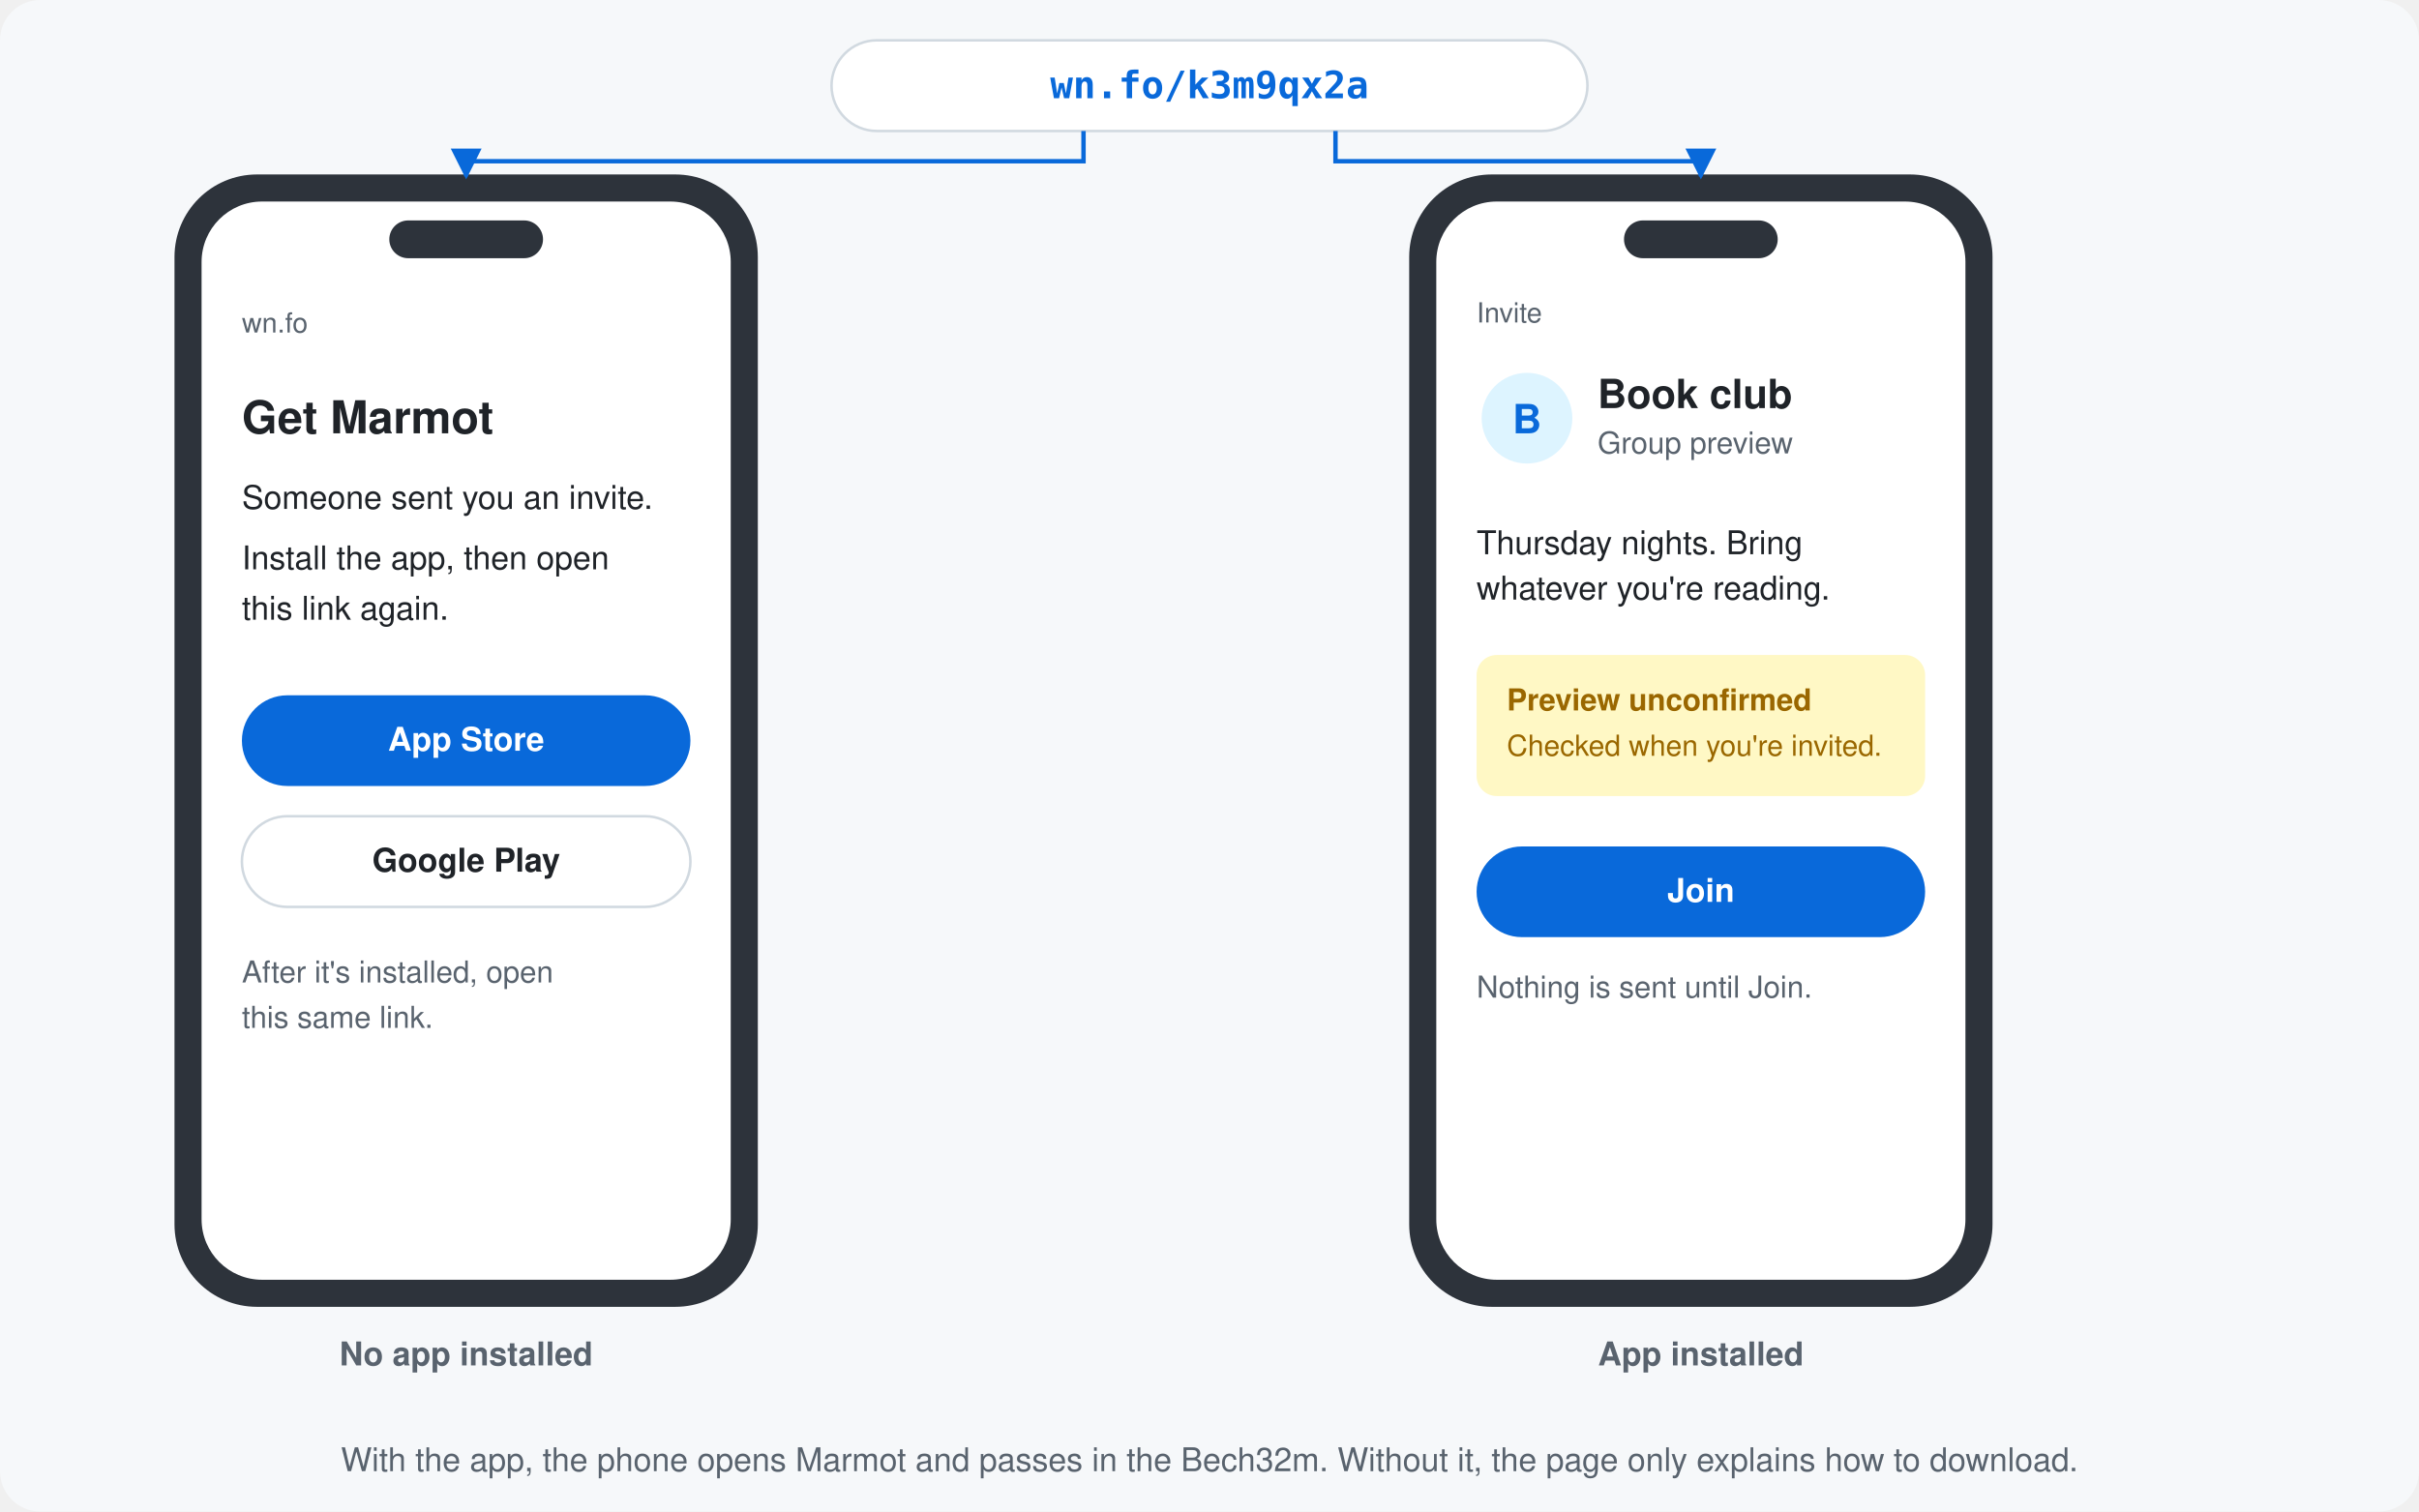
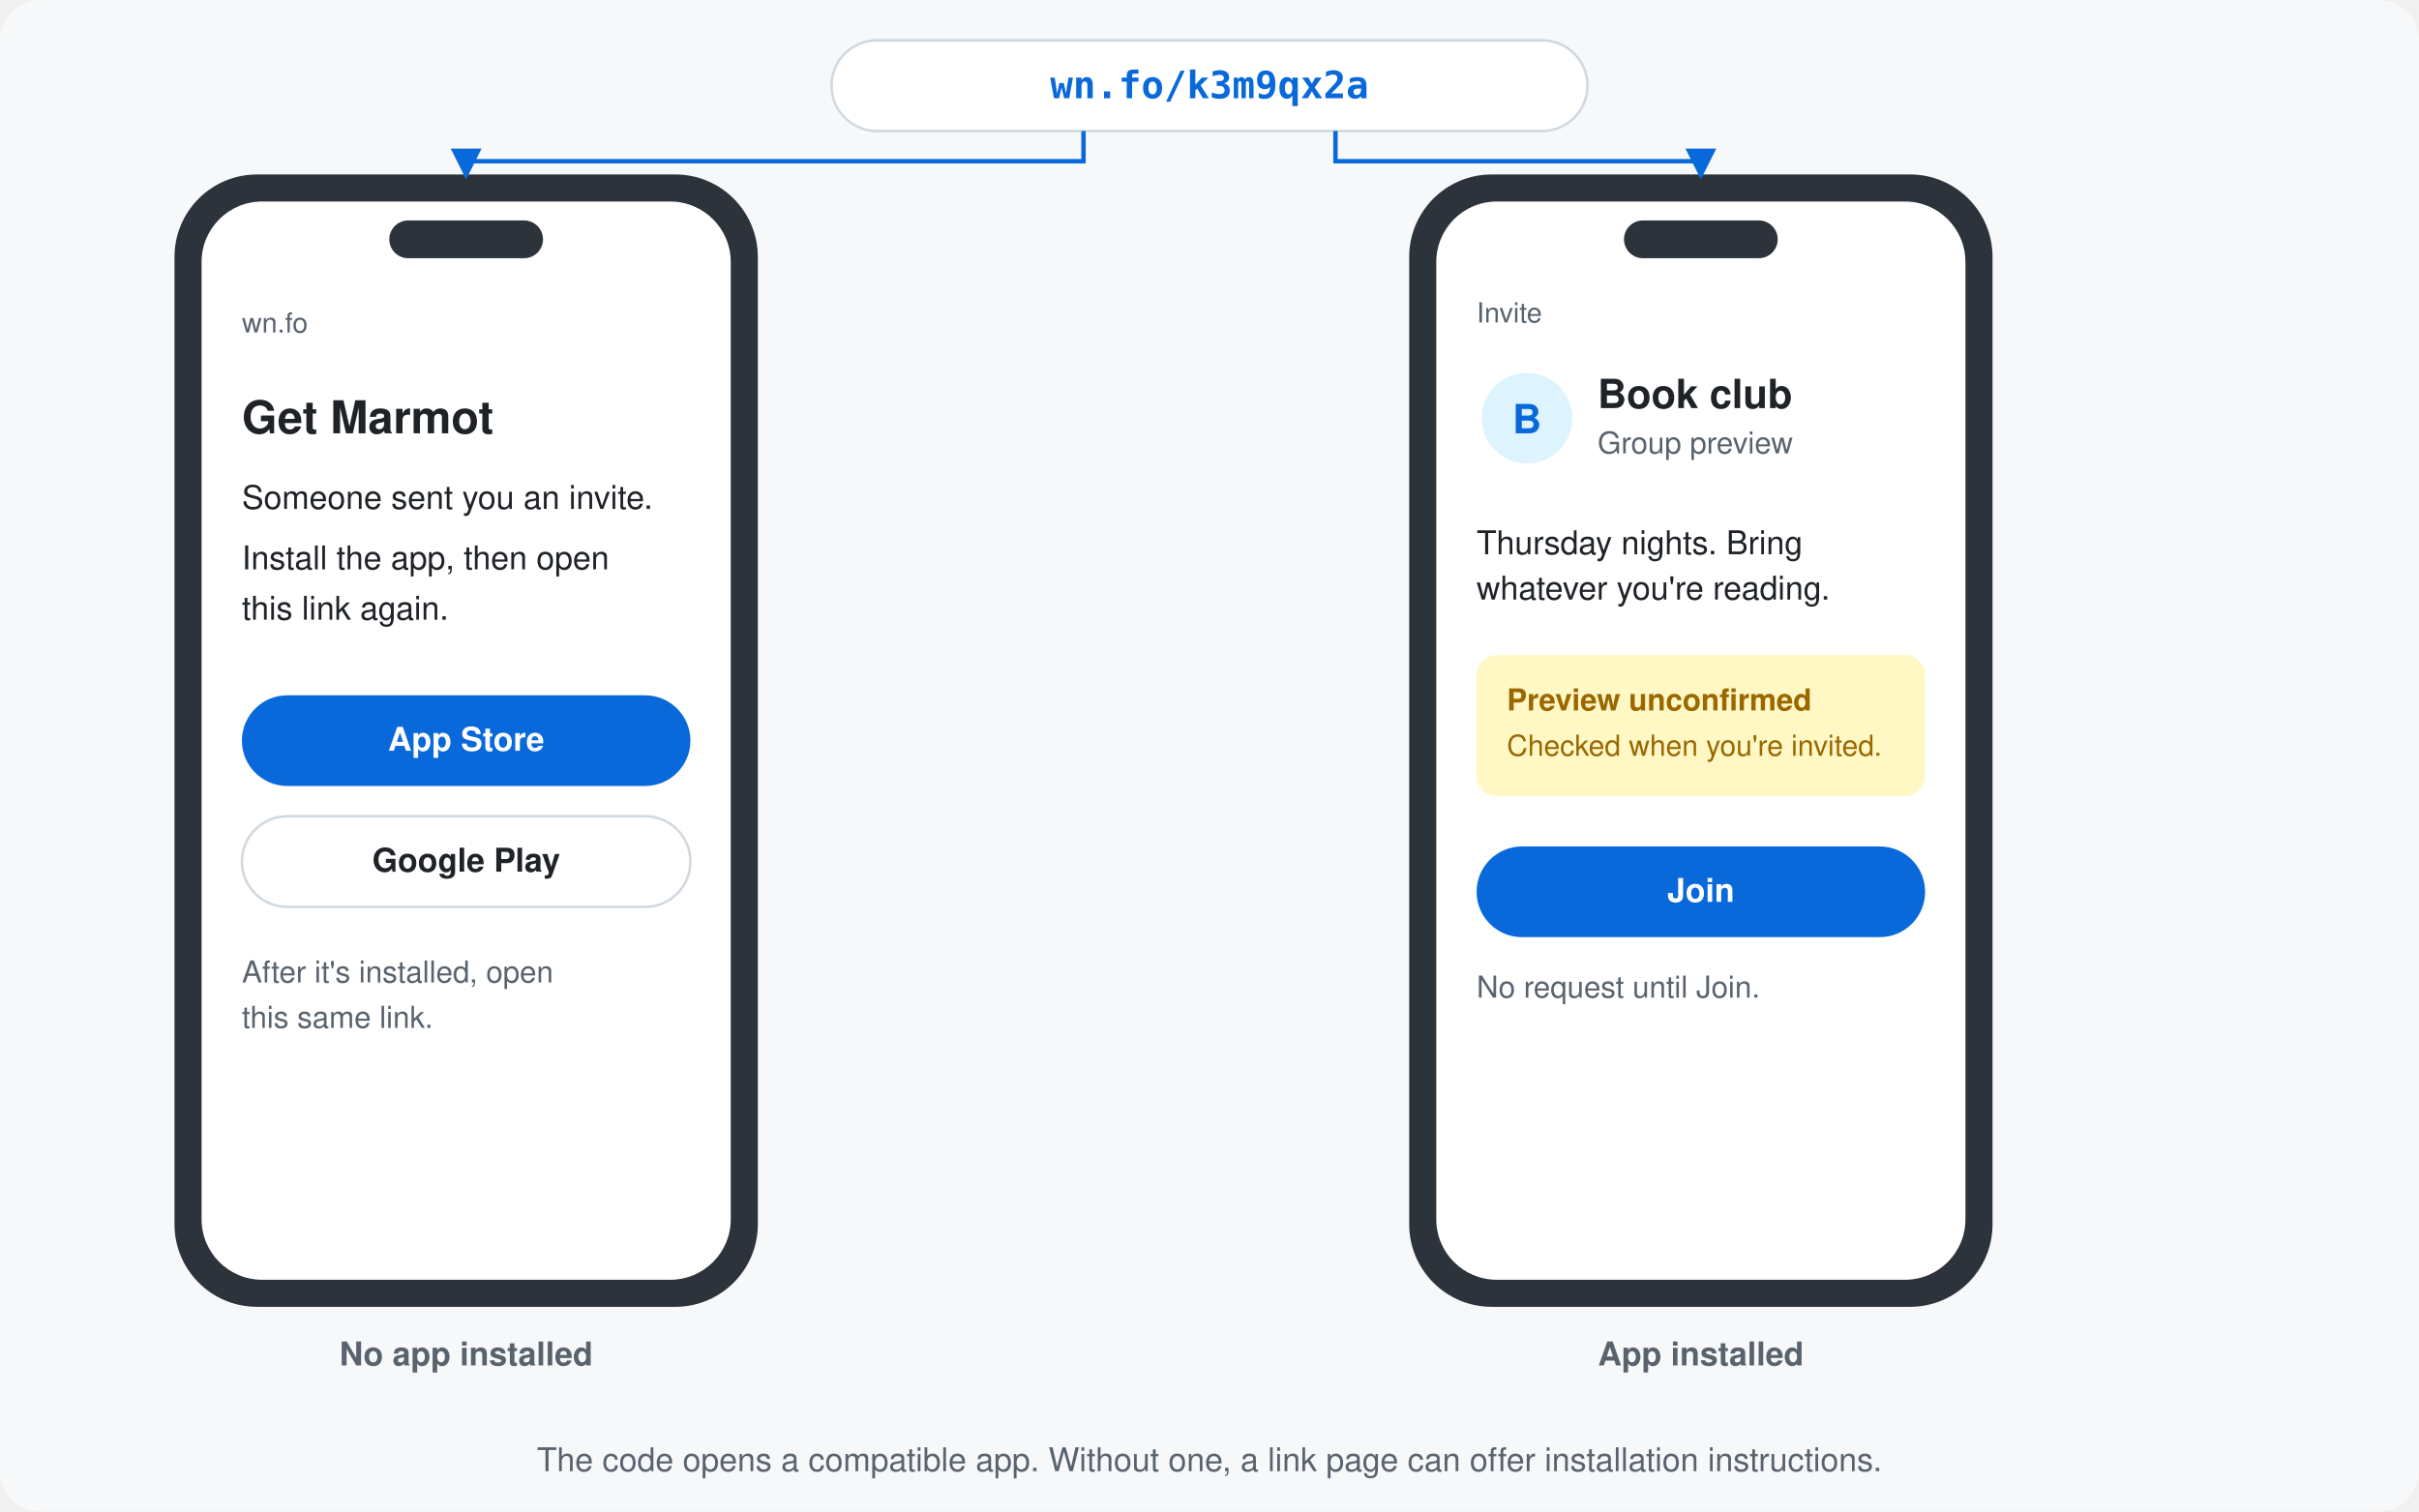
<svg xmlns="http://www.w3.org/2000/svg" viewBox="0 0 960 600" width="960" height="600" role="img" aria-labelledby="title desc">
  <style>
text{font-family:-apple-system, BlinkMacSystemFont, 'Segoe UI', Helvetica, Arial, sans-serif} .mono{font-family:ui-monospace, SFMono-Regular, Menlo, Consolas, monospace}
.bg{fill:#f6f8fa}
.t{fill:#1f2328} .m{fill:#59636e} .a{fill:#0969da} .d{fill:#cf222e}
.g{fill:#1a7f37} .y{fill:#9a6700} .r{fill:#8250df} .f{fill:#afb8c1}
.frame{fill:#2d333b;stroke:#2d333b} .scr{fill:#ffffff}
.card{fill:#f6f8fa;stroke:#d1d9e0} .cardf{fill:#ffffff;stroke:#d1d9e0}
.ln{fill:none;stroke:#d1d9e0} .lnf{fill:#d1d9e0}
.btn{fill:#0969da} .btn2{fill:#ffffff;stroke:#d1d9e0} .btnd{fill:#ffffff;stroke:#cf222e}
.ta{fill:#ddf4ff} .td{fill:#ffebe9} .tg{fill:#dafbe1} .ty{fill:#fff8c5} .tr{fill:#fbefff}
.sa{stroke:#0969da} .sd{stroke:#cf222e} .sg{stroke:#1a7f37} .sy{stroke:#9a6700}
.sr{stroke:#8250df} .sm{stroke:#59636e} .sf{stroke:#afb8c1} .sl{stroke:#d1d9e0}
.arr{fill:none;stroke-width:1.75} .dash{stroke-dasharray:5 4}
.grp{fill:#ddf4ff;stroke:#0969da;stroke-dasharray:6 4;fill-opacity:.45}
.grpx{fill:none;stroke:#afb8c1;stroke-dasharray:6 4}
@media (prefers-color-scheme: dark){
.bg{fill:#151b23}
.t{fill:#e6edf3} .m{fill:#9198a1} .a{fill:#4493f8} .d{fill:#f85149}
.g{fill:#3fb950} .y{fill:#d29922} .r{fill:#ab7df8} .f{fill:#484f58}
.frame{fill:#2f3742;stroke:#4a535e} .scr{fill:#0d1117}
.card{fill:#151b23;stroke:#3d444d} .cardf{fill:#0d1117;stroke:#3d444d}
.ln{fill:none;stroke:#3d444d} .lnf{fill:#3d444d}
.btn{fill:#1f6feb} .btn2{fill:#0d1117;stroke:#3d444d} .btnd{fill:#0d1117;stroke:#f85149}
.ta{fill:#12294a} .td{fill:#3c1618} .tg{fill:#12261e} .ty{fill:#2e2610} .tr{fill:#2a1d45}
.sa{stroke:#4493f8} .sd{stroke:#f85149} .sg{stroke:#3fb950} .sy{stroke:#d29922}
.sr{stroke:#ab7df8} .sm{stroke:#9198a1} .sf{stroke:#484f58} .sl{stroke:#3d444d}
.arr{fill:none;stroke-width:1.75} .dash{stroke-dasharray:5 4}
.grp{fill:#12294a;stroke:#4493f8;stroke-dasharray:6 4;fill-opacity:.45}
.grpx{fill:none;stroke:#484f58;stroke-dasharray:6 4}
}
</style>
  <defs>
    <marker id="ha" viewBox="0 0 10 10" refX="9" refY="5" markerWidth="7" markerHeight="7" orient="auto-start-reverse">
      <path d="M0,0 L10,5 L0,10 z" class="a" />
    </marker>
    <marker id="hm" viewBox="0 0 10 10" refX="9" refY="5" markerWidth="7" markerHeight="7" orient="auto-start-reverse">
      <path d="M0,0 L10,5 L0,10 z" class="m" />
    </marker>
    <marker id="hd" viewBox="0 0 10 10" refX="9" refY="5" markerWidth="7" markerHeight="7" orient="auto-start-reverse">
      <path d="M0,0 L10,5 L0,10 z" class="d" />
    </marker>
    <marker id="hg" viewBox="0 0 10 10" refX="9" refY="5" markerWidth="7" markerHeight="7" orient="auto-start-reverse">
      <path d="M0,0 L10,5 L0,10 z" class="g" />
    </marker>
    <marker id="hy" viewBox="0 0 10 10" refX="9" refY="5" markerWidth="7" markerHeight="7" orient="auto-start-reverse">
      <path d="M0,0 L10,5 L0,10 z" class="y" />
    </marker>
  </defs>
  <rect class="bg" x="0" y="0" width="960" height="600" rx="16" />
  <rect x="330" y="16" width="300" height="36" rx="18" class="cardf" />
  <text x="480" y="39" class="a mono" font-size="15" font-weight="700" text-anchor="middle">wn.fo/k3m9qx2a</text>
  <g transform="translate(70,70)">
    <rect x="0" y="0" width="230" height="448" rx="32" class="frame" stroke-width="1.5" />
    <rect x="10" y="10" width="210" height="428" rx="24" class="scr" />
    <rect x="85" y="18" width="60" height="14" rx="7" class="frame" />
    <g transform="translate(10,10)">
      <text x="16" y="52" class="m" font-size="11" text-anchor="start">wn.fo</text>
      <text x="16" y="92" class="t" font-size="18" font-weight="700">Get Marmot</text>
      <text x="16" y="122" class="t" font-size="13">Someone sent you an invite.</text>
      <text x="16" y="146" class="t" font-size="13">Install the app, then open</text>
      <text x="16" y="166" class="t" font-size="13">this link again.</text>
      <rect x="16" y="196" width="178" height="36" rx="18" class="btn" />
      <text x="105" y="218" font-size="13" font-weight="600" text-anchor="middle" fill="#ffffff">App Store</text>
      <rect x="16" y="244" width="178" height="36" rx="18" class="btn2" />
      <text x="105" y="266" class="t" font-size="13" font-weight="600" text-anchor="middle">Google Play</text>
      <text x="16" y="310" class="m" font-size="12">After it's installed, open</text>
      <text x="16" y="328" class="m" font-size="12">this same link.</text>
    </g>
  </g>
  <text x="185" y="542" class="m" font-size="13" font-weight="600" text-anchor="middle">No app installed</text>
  <g transform="translate(560,70)">
    <rect x="0" y="0" width="230" height="448" rx="32" class="frame" stroke-width="1.5" />
    <rect x="10" y="10" width="210" height="428" rx="24" class="scr" />
    <rect x="85" y="18" width="60" height="14" rx="7" class="frame" />
    <g transform="translate(10,10)">
      <text x="16" y="48" class="m" font-size="11">Invite</text>
      <circle cx="36" cy="86" r="18" class="ta" />
      <text x="36" y="92" class="a" font-size="16" font-weight="700" text-anchor="middle">B</text>
      <text x="64" y="82" class="t" font-size="16" font-weight="700">Book club</text>
      <text x="64" y="100" class="m" font-size="12">Group preview</text>
      <text x="16" y="140" class="t" font-size="13">Thursday nights. Bring</text>
      <text x="16" y="158" class="t" font-size="13">whatever you're reading.</text>
      <rect x="16" y="180" width="178" height="56" rx="8" class="ty" />
      <text x="28" y="202" class="y" font-size="12" font-weight="700">Preview unconfirmed</text>
      <text x="28" y="220" class="y" font-size="11.5">Checked when you're invited.</text>
      <rect x="16" y="256" width="178" height="36" rx="18" class="btn" />
      <text x="105" y="278" font-size="13" font-weight="600" text-anchor="middle" fill="#ffffff">Join</text>
-       <text x="16" y="316" class="m" font-size="12">Nothing is sent until Join.</text>
+       <text x="16" y="316" class="m" font-size="12">No request until Join.</text>
    </g>
  </g>
  <text x="675" y="542" class="m" font-size="13" font-weight="600" text-anchor="middle">App installed</text>
  <path d="M430,52 V64 H185 V70" class="arr sa" marker-end="url(#ha)" />
  <path d="M530,52 V64 H675 V70" class="arr sa" marker-end="url(#ha)" />
-   <text x="480" y="584" class="m" font-size="13" text-anchor="middle">With the app, the phone opens Marmot and passes in the Bech32m. Without it, the page only explains how to download.</text>
+   <text x="480" y="584" class="m" font-size="13" text-anchor="middle">The code opens a compatible app. Without one, a link page can offer installation instructions.</text>
</svg>
